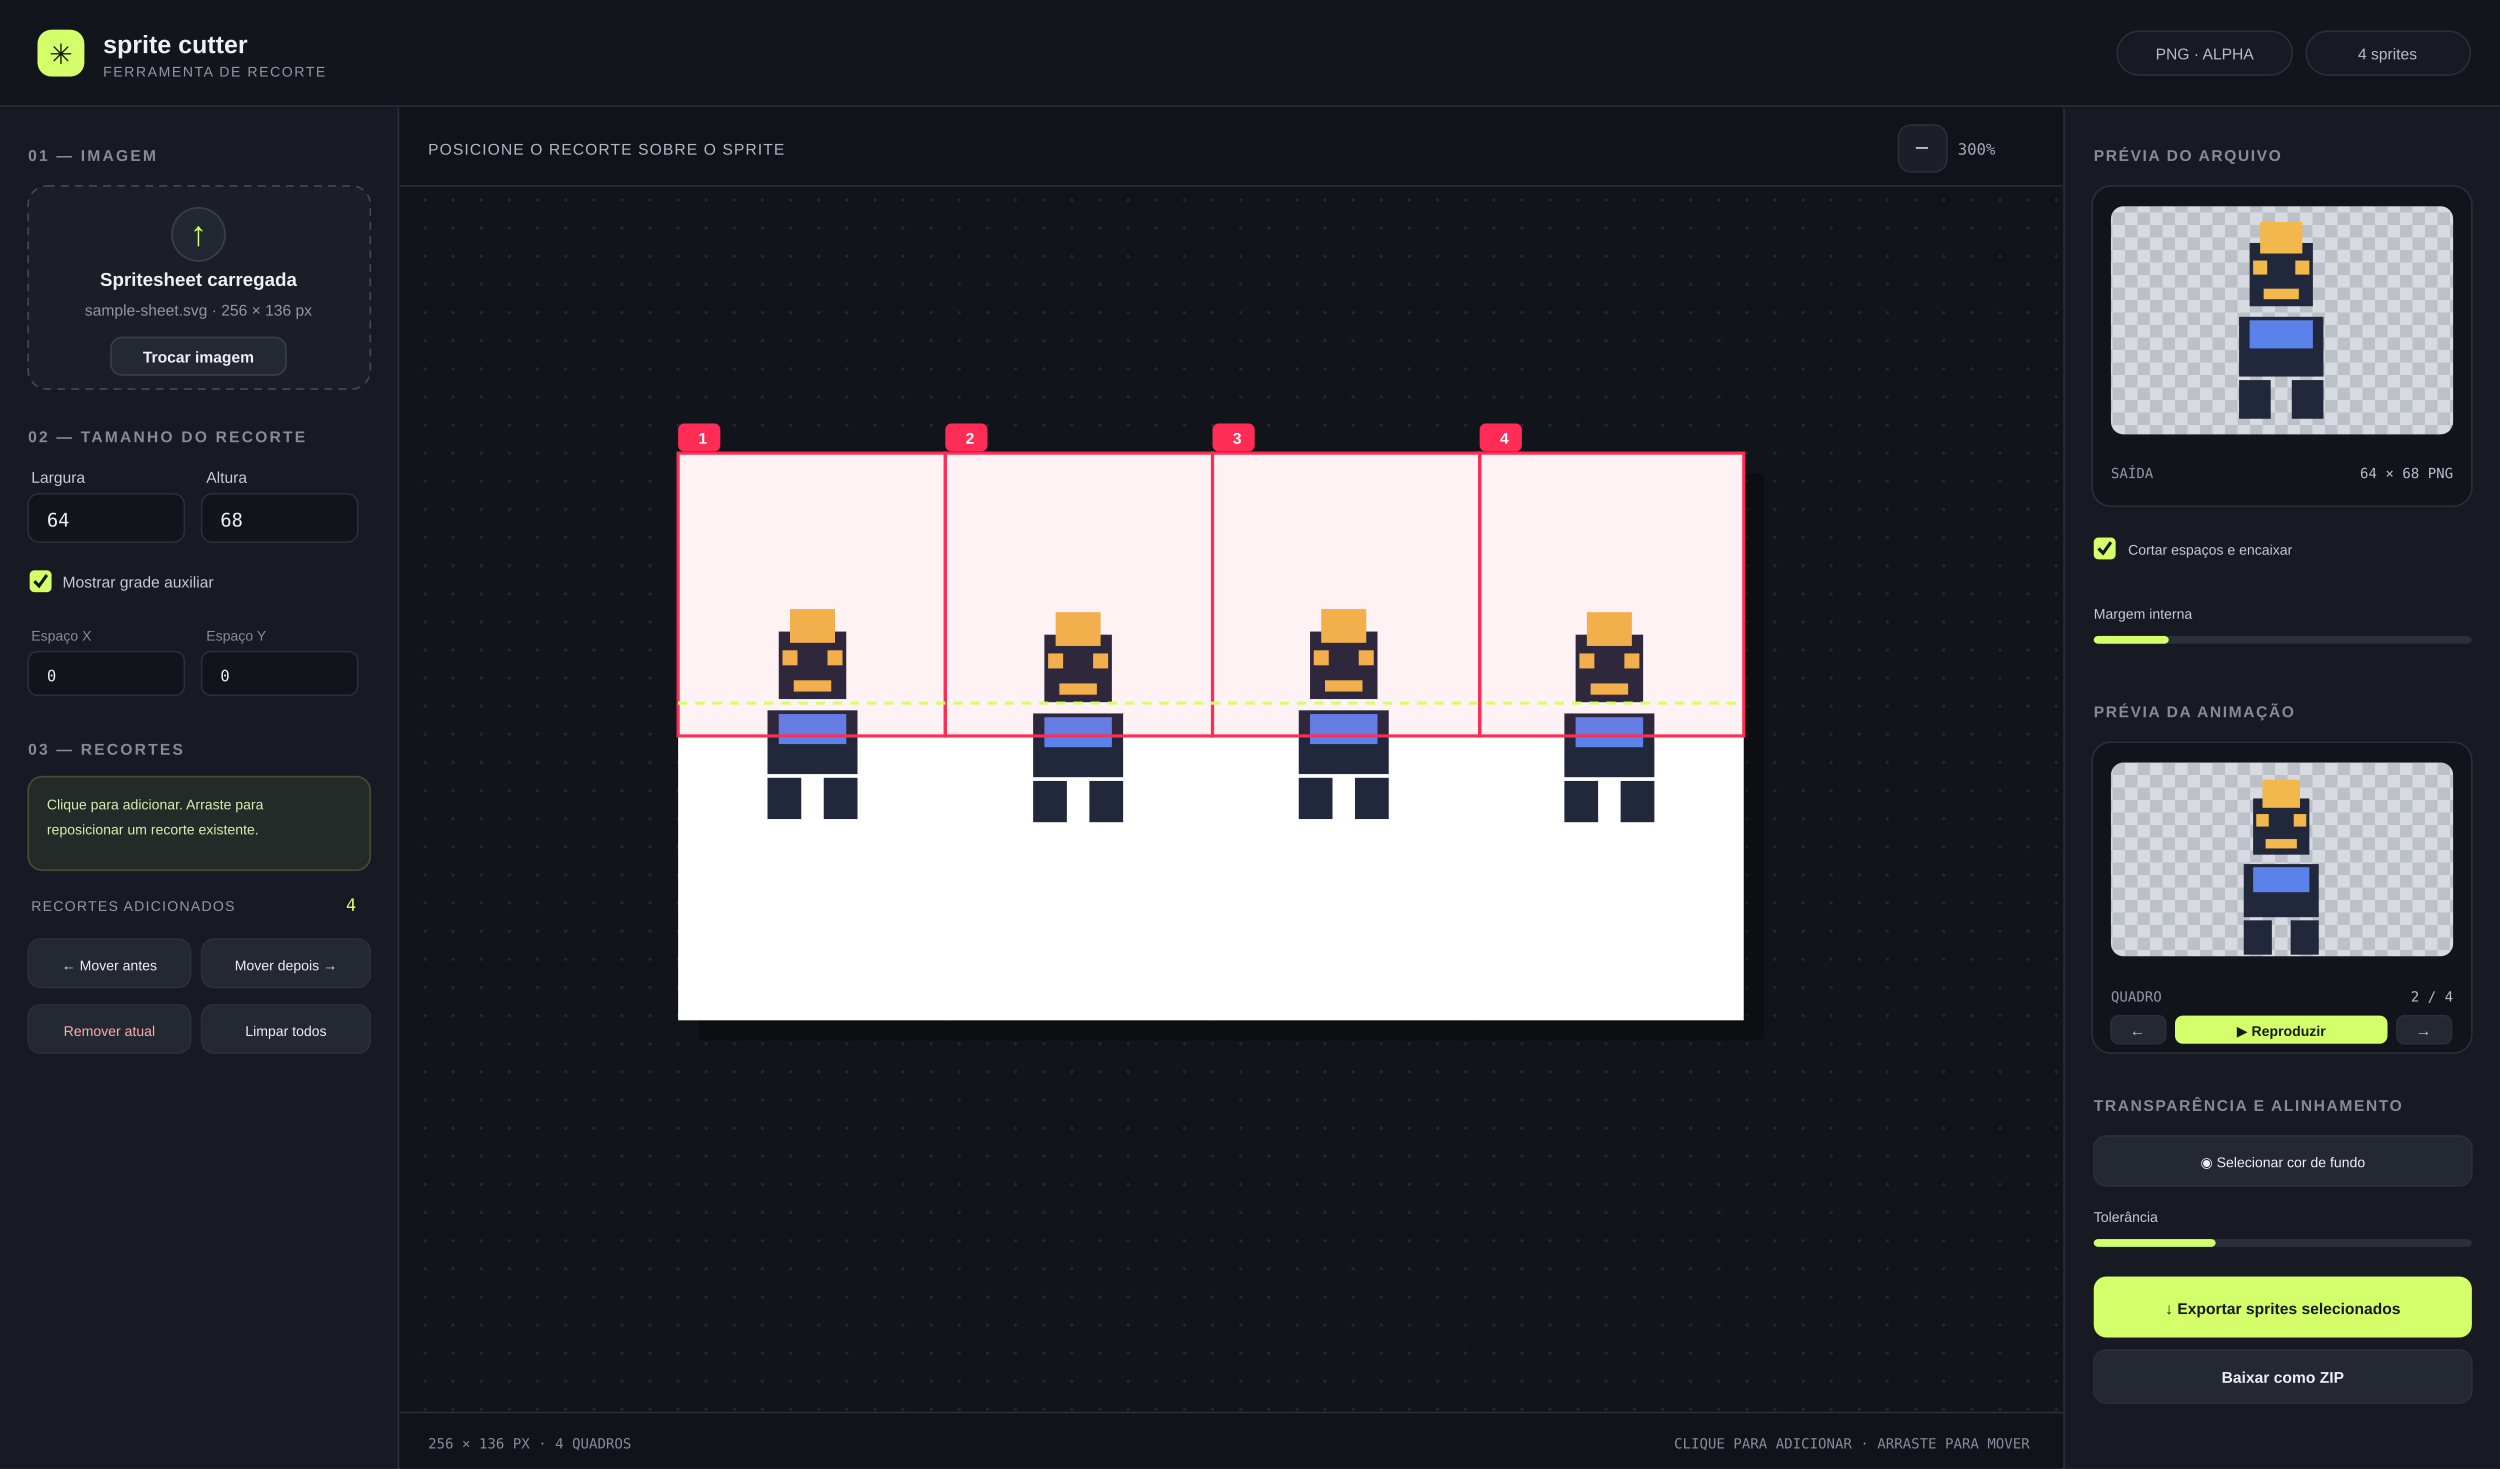
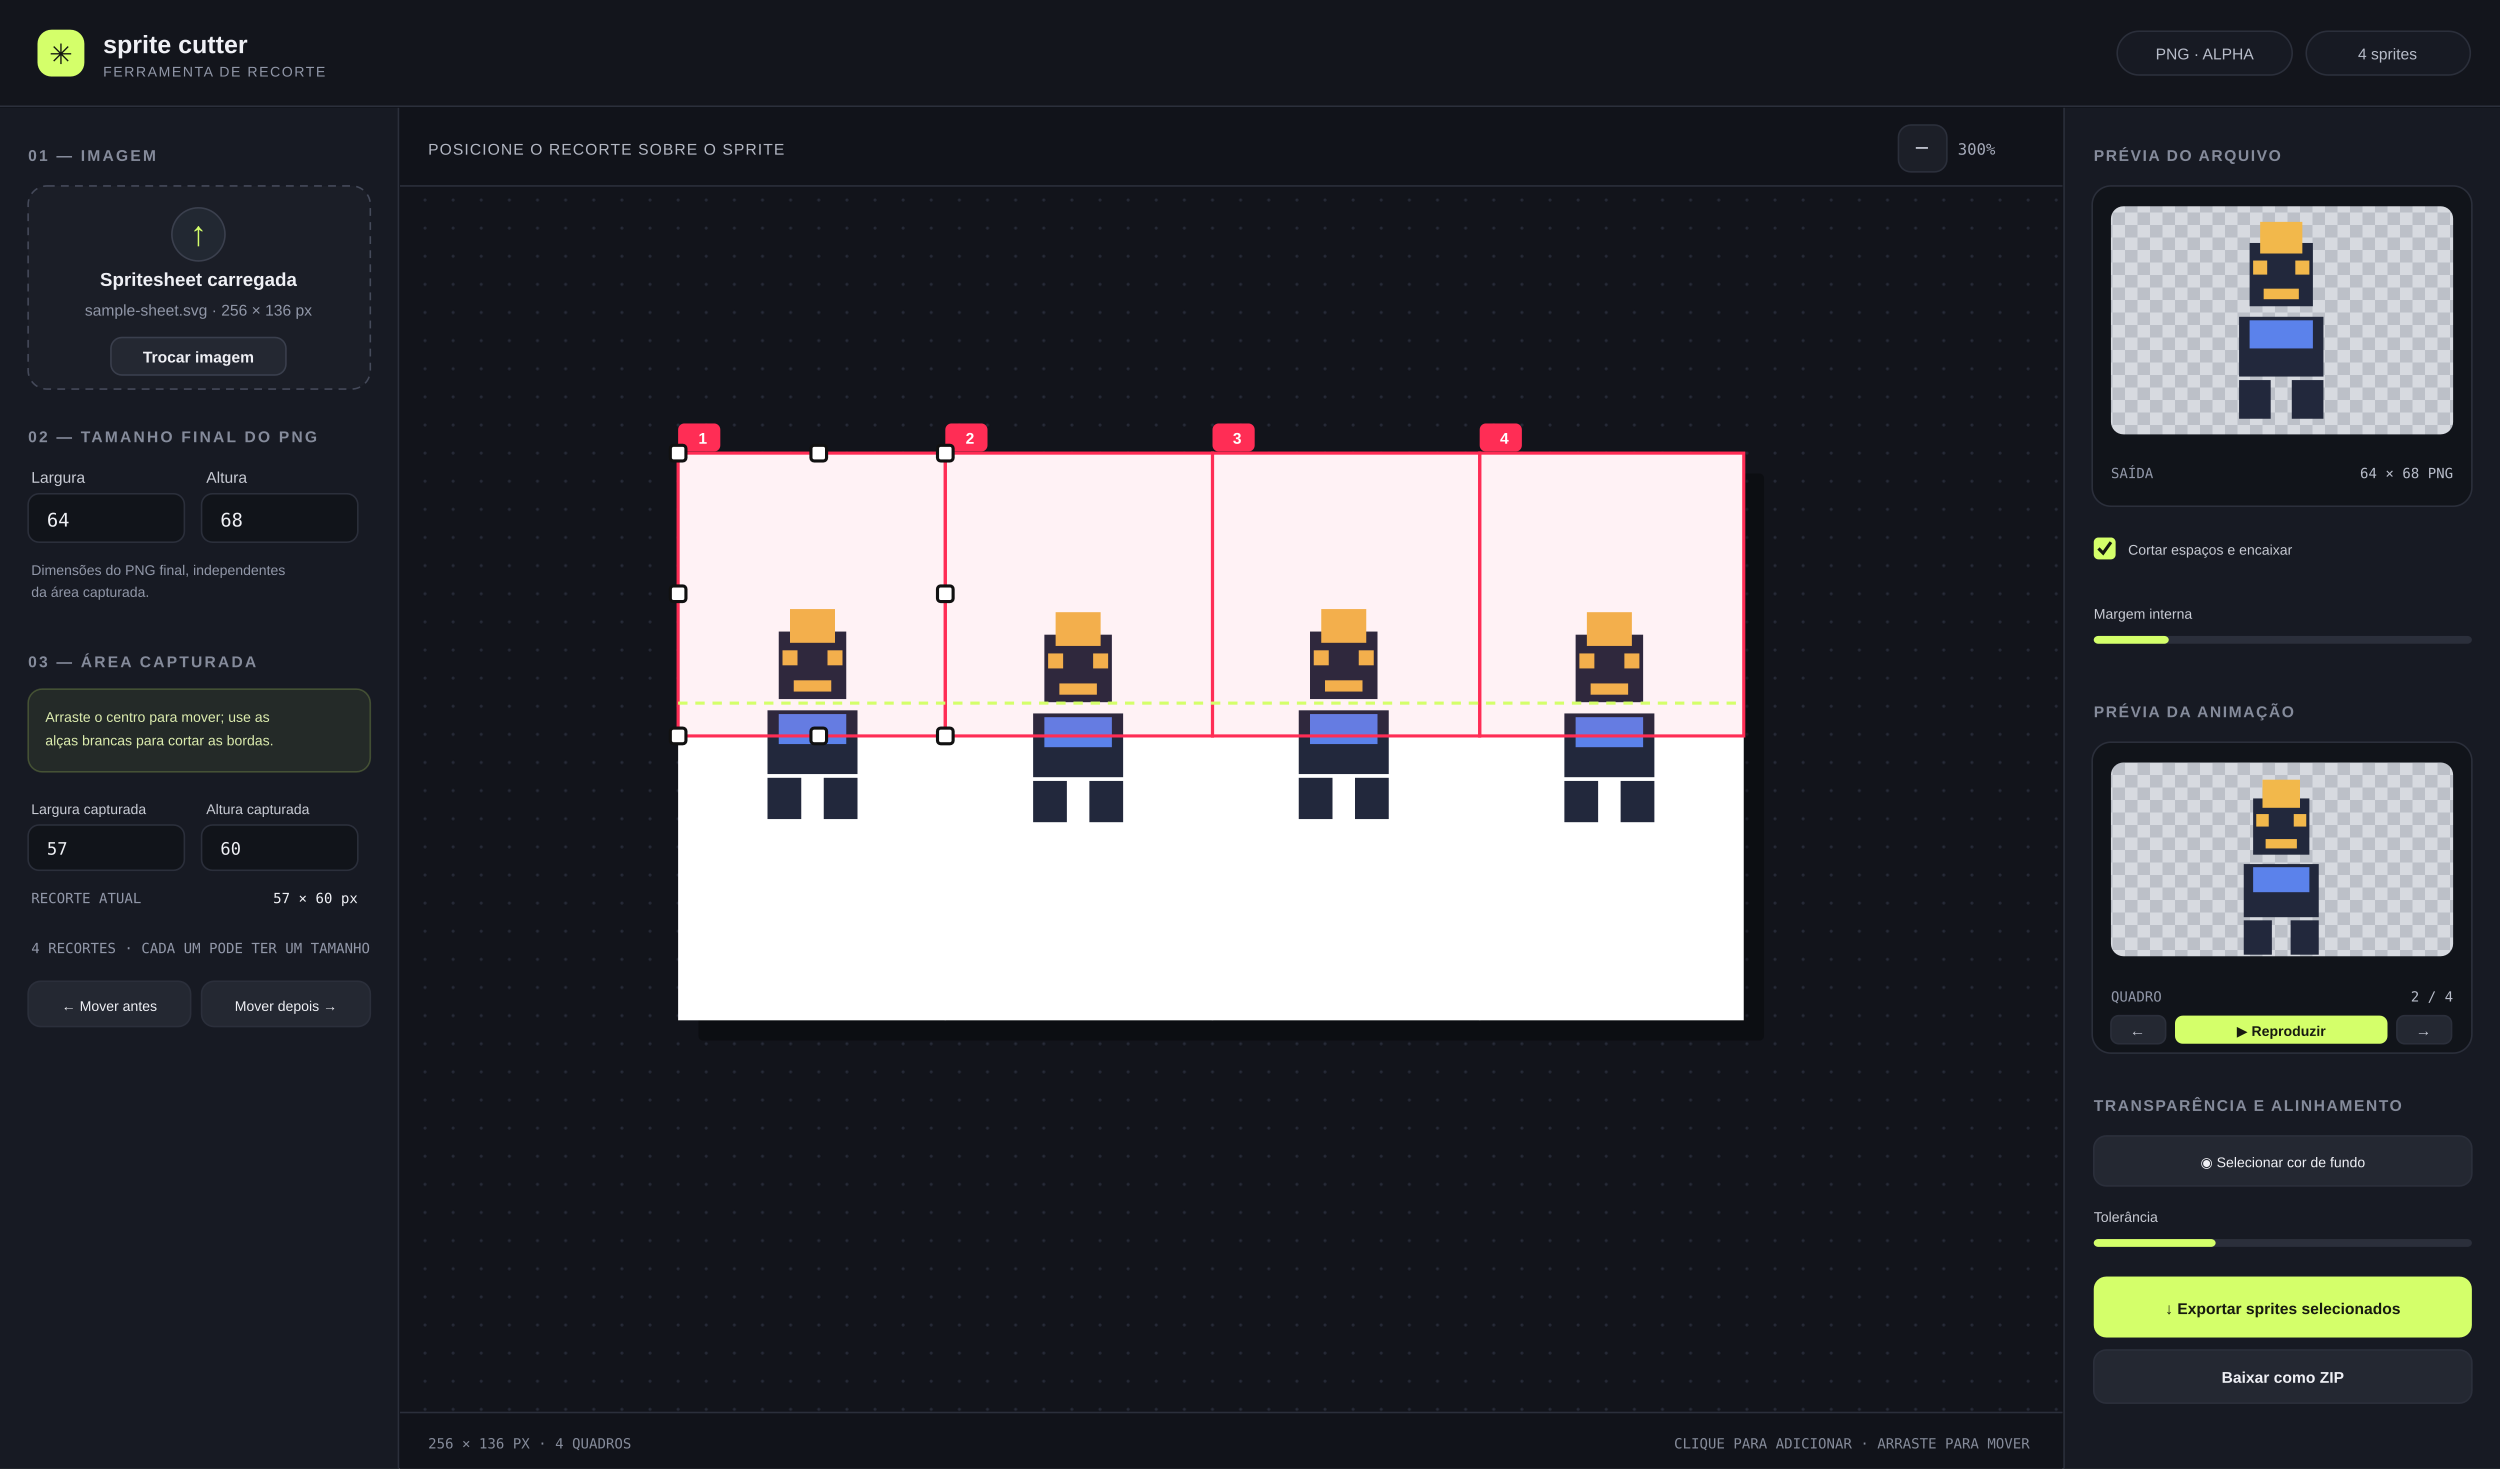
<svg xmlns="http://www.w3.org/2000/svg" width="1600" height="940" viewBox="0 0 1600 940" role="img" aria-labelledby="title desc">
  <defs>
    <pattern id="dots" width="18" height="18" patternUnits="userSpaceOnUse">
      <rect width="18" height="18" fill="#12141b" />
      <circle cx="2" cy="2" r="1" fill="#252936" />
    </pattern>
    <pattern id="checks" width="16" height="16" patternUnits="userSpaceOnUse">
      <rect width="16" height="16" fill="#d7dae0" />
      <path d="M0 0h8v8H0zm8 8h8v8H8z" fill="#bcc0c8" />
    </pattern>
    <g id="sprite">
      <path d="M-9-22h18v18H-9zM-12-1h24v17h-24zM-12 17h9v11h-9zm15 0h9v11H3z" fill="#22283c" />
      <path d="M-6-28h12v9H-6zm-2 11h4v4h-4zm12 0h4v4H4zM-5-9h10v3H-5z" fill="#f2b84b" />
      <path d="M-9 0h18v8H-9z" fill="#5b82eb" />
    </g>
  </defs>
  <rect width="1600" height="940" fill="#101219" />
  <rect width="1600" height="68" fill="#13151c" />
  <path d="M0 68h1600" stroke="#2b2f3b" />
  <rect x="24" y="19" width="30" height="30" rx="9" fill="#d4ff6a" />
  <text x="39" y="41" text-anchor="middle" font-family="Arial" font-size="18" fill="#141710">✳</text>
  <text x="66" y="34" fill="#eff0f5" font-family="Arial" font-size="16" font-weight="700">sprite cutter</text>
  <text x="66" y="49" fill="#9197a8" font-family="Arial" font-size="9" letter-spacing="1">FERRAMENTA DE RECORTE</text>
  <rect x="1355" y="20" width="112" height="28" rx="14" fill="#171a23" stroke="#2b2f3b" />
  <text x="1411" y="38" text-anchor="middle" fill="#b8bdca" font-family="Arial" font-size="10">PNG · ALPHA</text>
  <rect x="1476" y="20" width="105" height="28" rx="14" fill="#171a23" stroke="#2b2f3b" />
  <text x="1528" y="38" text-anchor="middle" fill="#b8bdca" font-family="Arial" font-size="10">4 sprites</text>
  <rect x="0" y="69" width="255" height="871" fill="#171a23" />
  <path d="M255 69v871" stroke="#2b2f3b" />
  <text x="18" y="103" fill="#858b9b" font-family="Arial" font-size="10" font-weight="700" letter-spacing="1.4">01 — IMAGEM</text>
  <rect x="18" y="119" width="219" height="130" rx="12" fill="#1b1e27" stroke="#454a5a" stroke-dasharray="5 4" />
  <circle cx="127" cy="150" r="17" fill="#222832" stroke="#3b404e" />
  <text x="127" y="157" text-anchor="middle" fill="#d4ff6a" font-family="Arial" font-size="22">↑</text>
  <text x="127" y="183" text-anchor="middle" fill="#eff0f5" font-family="Arial" font-size="12" font-weight="700">Spritesheet carregada</text>
  <text x="127" y="202" text-anchor="middle" fill="#9197a8" font-family="Arial" font-size="10">sample-sheet.svg · 256 × 136 px</text>
  <rect x="71" y="216" width="112" height="24" rx="7" fill="#242832" stroke="#3a3f4d" />
  <text x="127" y="232" text-anchor="middle" fill="#eff0f5" font-family="Arial" font-size="10" font-weight="700">Trocar imagem</text>
  <text x="18" y="283" fill="#858b9b" font-family="Arial" font-size="10" font-weight="700" letter-spacing="1.4">02 — TAMANHO DO RECORTE</text>
  <text x="20" y="309" fill="#c8cbd4" font-family="Arial" font-size="10">Largura</text>
  <text x="132" y="309" fill="#c8cbd4" font-family="Arial" font-size="10">Altura</text>
  <rect x="18" y="316" width="100" height="31" rx="7" fill="#11141a" stroke="#2b2f3b" />
  <text x="30" y="337" fill="#eff0f5" font-family="monospace" font-size="12">64</text>
  <rect x="129" y="316" width="100" height="31" rx="7" fill="#11141a" stroke="#2b2f3b" />
  <text x="141" y="337" fill="#eff0f5" font-family="monospace" font-size="12">68</text>
  <rect x="19" y="365" width="14" height="14" rx="3" fill="#d4ff6a" />
  <path d="m22 372 3 3 5-7" fill="none" stroke="#141710" stroke-width="2" />
  <text x="40" y="376" fill="#c7cad3" font-family="Arial" font-size="10">Mostrar grade auxiliar</text>
  <text x="20" y="410" fill="#858b9b" font-family="Arial" font-size="9">Espaço X</text>
  <text x="132" y="410" fill="#858b9b" font-family="Arial" font-size="9">Espaço Y</text>
  <rect x="18" y="417" width="100" height="28" rx="6" fill="#11141a" stroke="#2b2f3b" />
  <text x="30" y="436" fill="#eff0f5" font-family="monospace" font-size="10">0</text>
  <rect x="129" y="417" width="100" height="28" rx="6" fill="#11141a" stroke="#2b2f3b" />
  <text x="141" y="436" fill="#eff0f5" font-family="monospace" font-size="10">0</text>
  <text x="18" y="483" fill="#858b9b" font-family="Arial" font-size="10" font-weight="700" letter-spacing="1.4">03 — RECORTES</text>
  <rect x="18" y="497" width="219" height="60" rx="9" fill="#d4ff6a12" stroke="#d4ff6a35" />
  <text x="30" y="518" fill="#dcecae" font-family="Arial" font-size="9">Clique para adicionar. Arraste para</text>
  <text x="30" y="534" fill="#dcecae" font-family="Arial" font-size="9">reposicionar um recorte existente.</text>
  <text x="20" y="583" fill="#9197a8" font-family="Arial" font-size="9" letter-spacing=".8">RECORTES ADICIONADOS</text>
  <text x="228" y="583" text-anchor="end" fill="#d4ff6a" font-family="monospace" font-size="11">4</text>
  <rect x="18" y="601" width="104" height="31" rx="8" fill="#242832" stroke="#2b2f3b" />
  <text x="70" y="621" text-anchor="middle" fill="#eff0f5" font-family="Arial" font-size="9">← Mover antes</text>
  <rect x="129" y="601" width="108" height="31" rx="8" fill="#242832" stroke="#2b2f3b" />
  <text x="183" y="621" text-anchor="middle" fill="#eff0f5" font-family="Arial" font-size="9">Mover depois →</text>
  <rect x="18" y="643" width="104" height="31" rx="8" fill="#242832" stroke="#2b2f3b" />
  <text x="70" y="663" text-anchor="middle" fill="#ffabb1" font-family="Arial" font-size="9">Remover atual</text>
  <rect x="129" y="643" width="108" height="31" rx="8" fill="#242832" stroke="#2b2f3b" />
  <text x="183" y="663" text-anchor="middle" fill="#eff0f5" font-family="Arial" font-size="9">Limpar todos</text>
  <rect x="256" y="69" width="1064" height="871" fill="#11131a" />
  <path d="M256 119h1064" stroke="#2b2f3b" />
  <text x="274" y="99" fill="#b4b8c4" font-family="Arial" font-size="10" letter-spacing=".7">POSICIONE O RECORTE SOBRE O SPRITE</text>
  <rect x="1215" y="80" width="31" height="30" rx="8" fill="#1c1f28" stroke="#2b2f3b" />
  <text x="1230" y="100" text-anchor="middle" fill="#c1c5d0" font-family="Arial" font-size="16">−</text>
  <text x="1265" y="99" text-anchor="middle" fill="#a6abba" font-family="monospace" font-size="10">300%</text>
  <rect x="256" y="120" width="1064" height="784" fill="url(#dots)" />
  <rect x="447" y="303" width="682" height="363" rx="3" fill="#000" opacity=".32" />
  <rect x="434" y="290" width="682" height="363" fill="#fff" />
  <g stroke="#ffffff" stroke-opacity=".22" fill="none">
    <path d="M605 290v363M776 290v363M947 290v363M434 471h682" />
  </g>
  <g transform="translate(520 457) scale(2.4)">
    <use href="#sprite" />
  </g>
  <g transform="translate(690 459) scale(2.4)">
    <use href="#sprite" />
  </g>
  <g transform="translate(860 457) scale(2.4)">
    <use href="#sprite" />
  </g>
  <g transform="translate(1030 459) scale(2.4)">
    <use href="#sprite" />
  </g>
  <g fill="#ff2d55" fill-opacity=".06" stroke="#ff2d55" stroke-width="2">
    <rect x="434" y="290" width="171" height="181" />
    <rect x="605" y="290" width="171" height="181" />
    <rect x="776" y="290" width="171" height="181" />
    <rect x="947" y="290" width="169" height="181" />
  </g>
  <g fill="#ff2d55">
    <rect x="434" y="271" width="27" height="18" rx="4" />
    <rect x="605" y="271" width="27" height="18" rx="4" />
    <rect x="776" y="271" width="27" height="18" rx="4" />
    <rect x="947" y="271" width="27" height="18" rx="4" />
  </g>
  <g fill="#fff" font-family="Arial" font-size="10" font-weight="700">
    <text x="447" y="284">1</text>
    <text x="618" y="284">2</text>
    <text x="789" y="284">3</text>
    <text x="960" y="284">4</text>
  </g>
  <path d="M434 450h682" stroke="#d4ff6a" stroke-width="2" stroke-dasharray="6 5" />
  <path d="M256 904h1064" stroke="#2b2f3b" />
  <text x="274" y="927" fill="#858b9a" font-family="monospace" font-size="9">256 × 136 PX · 4 QUADROS</text>
  <text x="1299" y="927" text-anchor="end" fill="#858b9a" font-family="monospace" font-size="9">CLIQUE PARA ADICIONAR · ARRASTE PARA MOVER</text>
  <rect x="1321" y="69" width="279" height="871" fill="#171a23" />
  <path d="M1321 69v871" stroke="#2b2f3b" />
  <text x="1340" y="103" fill="#858b9b" font-family="Arial" font-size="10" font-weight="700" letter-spacing="1">PRÉVIA DO ARQUIVO</text>
  <rect x="1339" y="119" width="243" height="205" rx="12" fill="#11141a" stroke="#2b2f3b" />
  <rect x="1351" y="132" width="219" height="146" rx="8" fill="url(#checks)" />
  <g transform="translate(1460 205) scale(2.25)">
    <use href="#sprite" />
  </g>
  <text x="1351" y="306" fill="#9197a8" font-family="monospace" font-size="9">SAÍDA</text>
  <text x="1570" y="306" text-anchor="end" fill="#b8bdca" font-family="monospace" font-size="9">64 × 68 PNG</text>
  <rect x="1340" y="344" width="14" height="14" rx="3" fill="#d4ff6a" />
  <path d="m1343 351 3 3 5-7" fill="none" stroke="#141710" stroke-width="2" />
  <text x="1362" y="355" fill="#c7cad3" font-family="Arial" font-size="9">Cortar espaços e encaixar</text>
  <text x="1340" y="396" fill="#c8cbd4" font-family="Arial" font-size="9">Margem interna</text>
  <rect x="1340" y="407" width="242" height="5" rx="3" fill="#2b2f3b" />
  <rect x="1340" y="407" width="48" height="5" rx="3" fill="#d4ff6a" />
  <text x="1340" y="459" fill="#858b9b" font-family="Arial" font-size="10" font-weight="700" letter-spacing="1">PRÉVIA DA ANIMAÇÃO</text>
  <rect x="1339" y="475" width="243" height="199" rx="12" fill="#11141a" stroke="#2b2f3b" />
  <rect x="1351" y="488" width="219" height="124" rx="8" fill="url(#checks)" />
  <g transform="translate(1460 555) scale(2.0)">
    <use href="#sprite" />
  </g>
  <text x="1351" y="641" fill="#9197a8" font-family="monospace" font-size="9">QUADRO</text>
  <text x="1570" y="641" text-anchor="end" fill="#b8bdca" font-family="monospace" font-size="9">2 / 4</text>
  <rect x="1351" y="650" width="35" height="18" rx="5" fill="#242832" stroke="#2b2f3b" />
  <text x="1368" y="663" text-anchor="middle" fill="#c1c5d0" font-family="Arial" font-size="10">←</text>
  <rect x="1392" y="650" width="136" height="18" rx="5" fill="#d4ff6a" />
  <text x="1460" y="663" text-anchor="middle" fill="#171a10" font-family="Arial" font-size="9" font-weight="700">▶ Reproduzir</text>
  <rect x="1534" y="650" width="35" height="18" rx="5" fill="#242832" stroke="#2b2f3b" />
  <text x="1551" y="663" text-anchor="middle" fill="#c1c5d0" font-family="Arial" font-size="10">→</text>
  <text x="1340" y="711" fill="#858b9b" font-family="Arial" font-size="10" font-weight="700" letter-spacing="1">TRANSPARÊNCIA E ALINHAMENTO</text>
  <rect x="1340" y="727" width="242" height="32" rx="8" fill="#242832" stroke="#2b2f3b" />
  <text x="1461" y="747" text-anchor="middle" fill="#eff0f5" font-family="Arial" font-size="9">◉ Selecionar cor de fundo</text>
  <text x="1340" y="782" fill="#c8cbd4" font-family="Arial" font-size="9">Tolerância</text>
  <rect x="1340" y="793" width="242" height="5" rx="3" fill="#2b2f3b" />
  <rect x="1340" y="793" width="78" height="5" rx="3" fill="#d4ff6a" />
  <rect x="1340" y="817" width="242" height="39" rx="8" fill="#d4ff6a" />
  <text x="1461" y="841" text-anchor="middle" fill="#171a10" font-family="Arial" font-size="10" font-weight="700">↓ Exportar sprites selecionados</text>
  <rect x="1340" y="864" width="242" height="34" rx="8" fill="#242832" stroke="#2b2f3b" />
  <text x="1461" y="885" text-anchor="middle" fill="#eff0f5" font-family="Arial" font-size="10" font-weight="700">Baixar como ZIP</text>
+   <g>
+     <rect x="0" y="263" width="254" height="490" fill="#171a23" />
+     <text x="18" y="283" fill="#858b9b" font-family="Arial" font-size="10" font-weight="700" letter-spacing="1.4">02 — TAMANHO FINAL DO PNG</text>
+     <text x="20" y="309" fill="#c8cbd4" font-family="Arial" font-size="10">Largura</text>
+     <text x="132" y="309" fill="#c8cbd4" font-family="Arial" font-size="10">Altura</text>
+     <rect x="18" y="316" width="100" height="31" rx="7" fill="#11141a" stroke="#2b2f3b" />
+     <text x="30" y="337" fill="#eff0f5" font-family="monospace" font-size="12">64</text>
+     <rect x="129" y="316" width="100" height="31" rx="7" fill="#11141a" stroke="#2b2f3b" />
+     <text x="141" y="337" fill="#eff0f5" font-family="monospace" font-size="12">68</text>
+     <text x="20" y="368" fill="#9197a8" font-family="Arial" font-size="9">Dimensões do PNG final, independentes</text>
+     <text x="20" y="382" fill="#9197a8" font-family="Arial" font-size="9">da área capturada.</text>
+     <text x="18" y="427" fill="#858b9b" font-family="Arial" font-size="10" font-weight="700" letter-spacing="1.4">03 — ÁREA CAPTURADA</text>
+     <rect x="18" y="441" width="219" height="53" rx="9" fill="#d4ff6a12" stroke="#d4ff6a35" />
+     <text x="29" y="462" fill="#dcecae" font-family="Arial" font-size="9">Arraste o centro para mover; use as</text>
+     <text x="29" y="477" fill="#dcecae" font-family="Arial" font-size="9">alças brancas para cortar as bordas.</text>
+     <text x="20" y="521" fill="#c8cbd4" font-family="Arial" font-size="9">Largura capturada</text>
+     <text x="132" y="521" fill="#c8cbd4" font-family="Arial" font-size="9">Altura capturada</text>
+     <rect x="18" y="528" width="100" height="29" rx="7" fill="#11141a" stroke="#2b2f3b" />
+     <text x="30" y="547" fill="#eff0f5" font-family="monospace" font-size="11">57</text>
+     <rect x="129" y="528" width="100" height="29" rx="7" fill="#11141a" stroke="#2b2f3b" />
+     <text x="141" y="547" fill="#eff0f5" font-family="monospace" font-size="11">60</text>
+     <text x="20" y="578" fill="#9197a8" font-family="monospace" font-size="9">RECORTE ATUAL</text>
+     <text x="229" y="578" text-anchor="end" fill="#eff0f5" font-family="monospace" font-size="9">57 × 60 px</text>
+     <text x="20" y="610" fill="#9197a8" font-family="monospace" font-size="9">4 RECORTES · CADA UM PODE TER UM TAMANHO</text>
+     <rect x="18" y="628" width="104" height="29" rx="8" fill="#242832" stroke="#2b2f3b" />
+     <text x="70" y="647" text-anchor="middle" fill="#eff0f5" font-family="Arial" font-size="9">← Mover antes</text>
+     <rect x="129" y="628" width="108" height="29" rx="8" fill="#242832" stroke="#2b2f3b" />
+     <text x="183" y="647" text-anchor="middle" fill="#eff0f5" font-family="Arial" font-size="9">Mover depois →</text>
+   </g>
+   <g fill="#fff" stroke="#111" stroke-width="2">
+     <rect x="429" y="285" width="10" height="10" rx="2" />
+     <rect x="519" y="285" width="10" height="10" rx="2" />
+     <rect x="600" y="285" width="10" height="10" rx="2" />
+     <rect x="429" y="375" width="10" height="10" rx="2" />
+     <rect x="600" y="375" width="10" height="10" rx="2" />
+     <rect x="429" y="466" width="10" height="10" rx="2" />
+     <rect x="519" y="466" width="10" height="10" rx="2" />
+     <rect x="600" y="466" width="10" height="10" rx="2" />
+   </g>
</svg>
